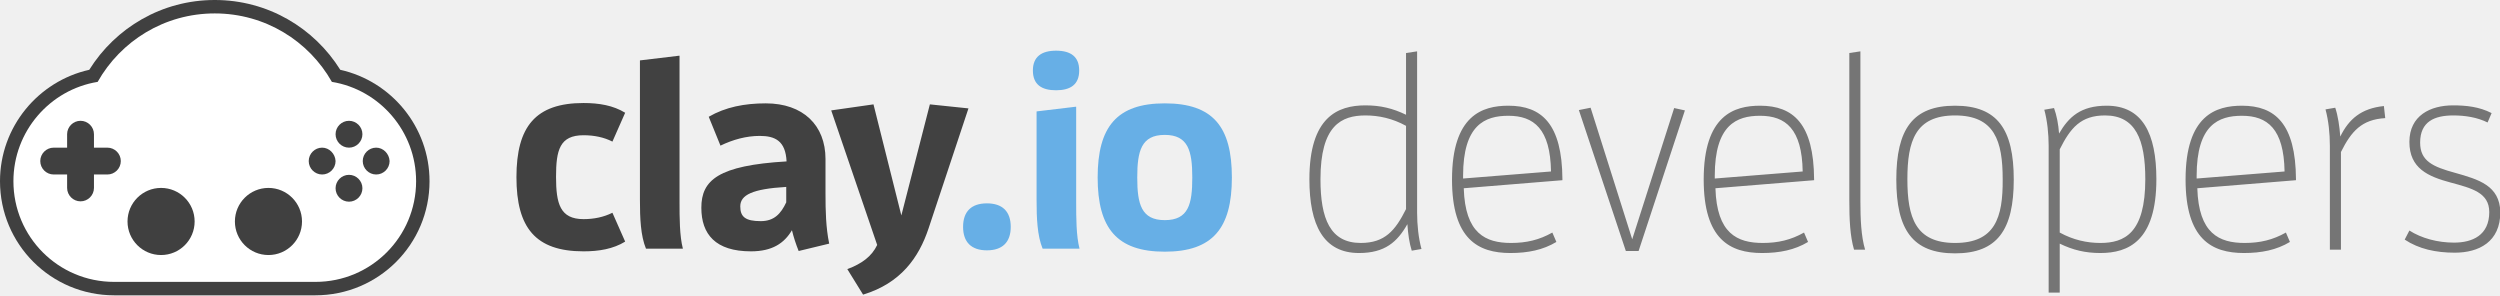
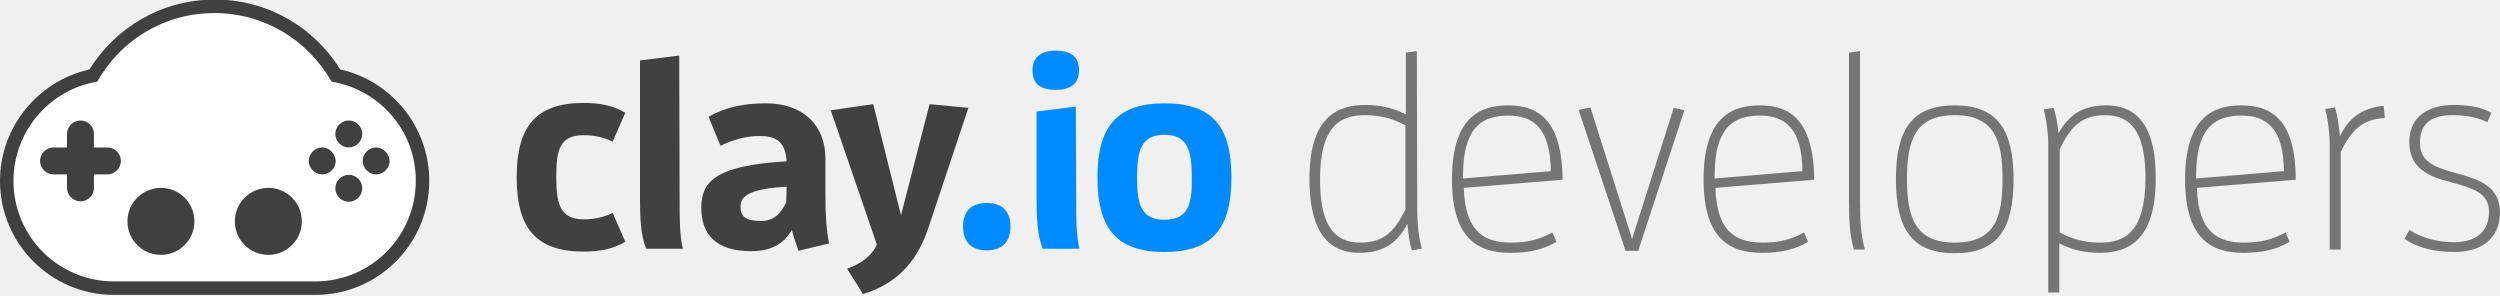
- <svg xmlns="http://www.w3.org/2000/svg" version="1.0" x="0px" y="0px" viewBox="0 0 745 88" enable-background="new 0 0 745 88" xml:space="preserve">
+ <svg xmlns="http://www.w3.org/2000/svg" version="1.0" id="Layer_1" x="0px" y="0px" viewBox="0 359.9 612.1 72.3" enable-background="new 0 359.9 612.1 72.3" xml:space="preserve">
  <g id="Rounded_Rectangle_1_3_" enable-background="new    ">
    <g id="Rounded_Rectangle_1">
      <g>
-         <path fill="#404040" d="M101.4,20.8C93.6,8.3,79.8,0,64,0C48.2,0,34.4,8.3,26.6,20.8C11.4,24.2,0,37.8,0,54c0,18.8,15.2,34,34,34     h60c18.8,0,34-15.2,34-34C128,37.8,116.6,24.2,101.4,20.8z" />
+         <path fill="#404040" d="M83.3,376.9c-6.4-10.3-17.7-17.1-30.7-17.1s-24.3,6.8-30.7,17.1C9.4,379.7,0,390.9,0,404.2     c0,15.4,12.5,27.9,27.9,27.9h49.3c15.4,0,27.9-12.5,27.9-27.9C105.1,390.9,95.8,379.7,83.3,376.9z" />
      </g>
    </g>
  </g>
  <g id="Rounded_Rectangle_1_2_" enable-background="new    ">
    <g id="Rounded_Rectangle_1_1_">
      <g>
-         <path fill="#FFFFFF" d="M98.9,24.4C92,12.2,79,4,64,4c-15,0-28,8.2-34.9,20.4C14.9,26.7,4,39.1,4,54c0,16.6,13.4,30,30,30h60     c16.6,0,30-13.4,30-30C124,39.1,113.1,26.7,98.9,24.4z" />
+         <path fill="#FFFFFF" d="M81.2,379.9c-5.7-10-16.3-16.8-28.7-16.8s-23,6.7-28.7,16.8C12.2,381.8,3.3,392,3.3,404.2     c0,13.6,11,24.6,24.6,24.6h49.3c13.6,0,24.6-11,24.6-24.6C101.9,392,92.9,381.8,81.2,379.9z" />
      </g>
    </g>
  </g>
  <g id="Buttons_1_" enable-background="new    ">
    <g id="Buttons">
      <g>
-         <path fill="#404040" d="M104,36c-2.2,0-4,1.8-4,4c0,2.2,1.8,4,4,4c2.2,0,4-1.8,4-4C108,37.8,106.2,36,104,36z M96,44     c-2.2,0-4,1.8-4,4c0,2.2,1.8,4,4,4c2.2,0,4-1.8,4-4C99.9,45.8,98.1,44,96,44z M112.1,44c-2.2,0-4,1.8-4,4c0,2.2,1.8,4,4,4     c2.2,0,4-1.8,4-4C116,45.8,114.2,44,112.1,44z M104,52.1c-2.2,0-4,1.8-4,4c0,2.2,1.8,4,4,4c2.2,0,4-1.8,4-4     C108,53.9,106.2,52.1,104,52.1z" />
+         <path fill="#404040" d="M85.4,389.4c-1.8,0-3.3,1.5-3.3,3.3s1.5,3.3,3.3,3.3c1.8,0,3.3-1.5,3.3-3.3S87.2,389.4,85.4,389.4z      M78.9,396c-1.8,0-3.3,1.5-3.3,3.3s1.5,3.3,3.3,3.3c1.8,0,3.3-1.5,3.3-3.3C82.1,397.5,80.6,396,78.9,396z M92.1,396     c-1.8,0-3.3,1.5-3.3,3.3s1.5,3.3,3.3,3.3s3.3-1.5,3.3-3.3C95.3,397.5,93.8,396,92.1,396z M85.4,402.7c-1.8,0-3.3,1.5-3.3,3.3     s1.5,3.3,3.3,3.3c1.8,0,3.3-1.5,3.3-3.3S87.2,402.7,85.4,402.7z" />
      </g>
    </g>
  </g>
  <g id="Left_1_" enable-background="new    ">
    <g id="Left">
      <g>
-         <circle fill-rule="evenodd" clip-rule="evenodd" fill="#404040" cx="48" cy="66" r="10" />
+         <circle fill="#404040" cx="39.4" cy="414.1" r="8.2" />
      </g>
    </g>
  </g>
  <g id="Right_1_" enable-background="new    ">
    <g id="Right">
      <g>
-         <circle fill-rule="evenodd" clip-rule="evenodd" fill="#404040" cx="80" cy="66" r="10" />
+         <circle fill="#404040" cx="65.7" cy="414.1" r="8.2" />
      </g>
    </g>
  </g>
  <g id="D-Pad_1_" enable-background="new    ">
    <g id="D-Pad">
      <g>
-         <path fill-rule="evenodd" clip-rule="evenodd" fill="#404040" d="M32,44h-4v-4c0-2.2-1.8-4-4-4s-4,1.8-4,4v4h-4c-2.2,0-4,1.8-4,4     c0,2.2,1.8,4,4,4h4v4c0,2.2,1.8,4,4,4s4-1.8,4-4v-4h4c2.2,0,4-1.8,4-4C36,45.8,34.2,44,32,44z" />
+         <path fill="#404040" d="M26.3,396H23v-3.3c0-1.8-1.5-3.3-3.3-3.3s-3.3,1.5-3.3,3.3v3.3h-3.3c-1.8,0-3.3,1.5-3.3,3.3     s1.5,3.3,3.3,3.3h3.3v3.3c0,1.8,1.5,3.3,3.3,3.3s3.3-1.5,3.3-3.3v-3.3h3.3c1.8,0,3.3-1.5,3.3-3.3S28.1,396,26.3,396z" />
      </g>
    </g>
  </g>
  <g id="clay_1_" enable-background="new    ">
    <g id="clay">
      <g>
-         <path fill="#414141" d="M173.9,40.3c3.1,0,6.1,0.6,8.6,1.9l3.8-8.6c-3.6-2.2-7.8-2.9-12.4-2.9c-14.3,0-20,7-20,22.1     s5.7,22.1,20,22.1c4.6,0,8.8-0.7,12.4-2.9l-3.8-8.6c-2.6,1.3-5.5,1.9-8.6,1.9c-7,0-8.2-4.6-8.2-12.6S166.8,40.3,173.9,40.3z      M202.4,16.6l-11.7,1.4v41.6c0,5.4,0.2,10.6,1.8,14.5h11c-1-3.8-1-9.4-1-13.7V16.6z M246,47.4c0-10.1-6.7-16.6-17.8-16.6     c-6.3,0-12,1.1-17,4l3.5,8.6c3.7-1.8,7.7-2.9,11.7-2.9c4.6,0,7.7,1.5,8,7.6c-20.4,1.2-25.4,5.6-25.4,13.8c0,7.9,4.2,13,14.8,13     c6.3,0,9.9-2.4,12.2-6.3c0.5,2.1,1.2,4.2,2,6.2l9.1-2.2c-1-4.8-1.1-9.9-1.1-14.8V47.4z M234.3,60.3c-1.6,3.4-3.6,5.6-7.6,5.6     c-4.6,0-6.1-1.3-6.1-4.4c0-3.4,3.6-5.2,13.7-5.8V60.3z M277.1,31.1l-8.5,33.1l-8.3-33.1l-12.6,1.8L261.4,73     c-1.6,3.4-4.6,5.6-8.9,7.2l4.7,7.6c11.2-3.4,16.6-11,19.5-19.7l11.9-35.8L277.1,31.1z" />
+         <path fill="#414141" d="M142.9,393c2.5,0,5,0.5,7.1,1.6l3.1-7.1c-3-1.8-6.4-2.4-10.2-2.4c-11.7,0-16.4,5.8-16.4,18.2     s4.7,18.2,16.4,18.2c3.8,0,7.2-0.6,10.2-2.4l-3.1-7.1c-2.1,1.1-4.5,1.6-7.1,1.6c-5.8,0-6.7-3.8-6.7-10.4S137,393,142.9,393z      M166.3,373.5l-9.6,1.2v34.2c0,4.4,0.2,8.7,1.5,11.9h9c-0.8-3.1-0.8-7.7-0.8-11.3L166.3,373.5L166.3,373.5z M202.1,398.8     c0-8.3-5.5-13.6-14.6-13.6c-5.2,0-9.9,0.9-14,3.3l2.9,7.1c3-1.5,6.3-2.4,9.6-2.4c3.8,0,6.3,1.2,6.6,6.2     c-16.8,1-20.9,4.6-20.9,11.3c0,6.5,3.5,10.7,12.2,10.7c5.2,0,8.1-2,10-5.2c0.4,1.7,1,3.5,1.6,5.1l7.5-1.8     c-0.8-3.9-0.9-8.1-0.9-12.2V398.8z M192.5,409.4c-1.3,2.8-3,4.6-6.2,4.6c-3.8,0-5-1.1-5-3.6c0-2.8,3-4.3,11.3-4.8L192.5,409.4     L192.5,409.4z M227.6,385.4l-7,27.2l-6.8-27.2l-10.4,1.5l11.3,32.9c-1.3,2.8-3.8,4.6-7.3,5.9l3.9,6.2c9.2-2.8,13.6-9,16-16.2     l9.8-29.4L227.6,385.4z" />
      </g>
    </g>
  </g>
  <g id="_x2E_io_1_" enable-background="new    ">
    <g id="_x2E_io">
      <g>
-         <path fill="#67AFE6" d="M294.1,60.6c-4.6,0-7.1,2.4-7.1,7c0,4.6,2.5,7,7.1,7c4.6,0,7.1-2.4,7.1-7C301.2,63,298.7,60.6,294.1,60.6     z M320.6,31.8l-11.7,1.4v26.4c0,5.4,0.2,10.6,1.8,14.5h11c-1-3.8-1-9.4-1-13.7V31.8z M314.7,15.1c-4.3,0-6.9,1.8-6.9,5.9     c0,4.2,2.6,5.9,6.9,5.9c4.3,0,6.9-1.7,6.9-5.9C321.6,16.9,319.1,15.1,314.7,15.1z M347.1,30.8c-14.3,0-20,7-20,22.1     s5.7,22.1,20,22.1c14.3,0,20-7,20-22.1S361.5,30.8,347.1,30.8z M347.1,65.6c-7,0-8.2-4.8-8.2-12.7s1.2-12.7,8.2-12.7     c7,0,8.2,4.8,8.2,12.7S354.2,65.6,347.1,65.6z" />
+         <path fill="#008AFF" d="M241.6,409.6c-3.8,0-5.8,2-5.8,5.8c0,3.8,2.1,5.8,5.8,5.8s5.8-2,5.8-5.8     C247.4,411.6,245.4,409.6,241.6,409.6z M263.4,386l-9.6,1.2v21.7c0,4.4,0.2,8.7,1.5,11.9h9c-0.8-3.1-0.8-7.7-0.8-11.3L263.4,386     L263.4,386z M258.5,372.3c-3.5,0-5.7,1.5-5.7,4.8c0,3.5,2.1,4.8,5.7,4.8c3.5,0,5.7-1.4,5.7-4.8     C264.2,373.7,262.1,372.3,258.5,372.3z M285.1,385.2c-11.7,0-16.4,5.8-16.4,18.2s4.7,18.2,16.4,18.2c11.7,0,16.4-5.8,16.4-18.2     S297,385.2,285.1,385.2z M285.1,413.7c-5.8,0-6.7-3.9-6.7-10.4c0-6.5,1-10.4,6.7-10.4s6.7,3.9,6.7,10.4     C291.9,409.8,291,413.7,285.1,413.7z" />
      </g>
    </g>
  </g>
  <g id="developers_1_" enable-background="new    ">
    <g id="developers">
      <g>
-         <path fill="#757575" d="M422.3,15.3l-3.3,0.5v18.4c-3.9-1.9-7.6-2.8-12.1-2.8c-8.3,0-16.7,3.5-16.7,22c0,13.7,4.2,22,14.8,22     c7.7,0,11.4-3.3,14.4-8.6c0.2,3,0.6,5.7,1.3,7.9l2.9-0.5c-0.9-3.3-1.3-7.2-1.3-10.8V15.3z M419,62.3c-3.2,6.4-6.3,10.1-13.5,10.1     c-9.1,0-12-7.2-12-19c0-16,6.2-19,13.4-19c4,0,8.1,0.9,12.1,3.1V62.3z M449.5,31.5c-7.7,0-16.8,2.8-16.8,22     c0,17.8,7.8,21.9,17.4,21.9c5.2,0,9.7-0.9,13.7-3.3l-1.2-2.8c-3.9,2.2-7.7,3.1-12.3,3.1c-7.6,0-13.7-2.8-14.1-16.3l29.4-2.4v-0.3     C465.5,36.9,459.4,31.5,449.5,31.5z M436,53.2v-0.8c0-15.2,6.5-17.9,13.5-17.9c7.6,0,12.5,3.9,12.7,16.6L436,53.2z M486.4,71.3     L474,32.1l-3.5,0.7l14,42h3.8l13.8-41.9l-3.2-0.7L486.4,71.3z M524.5,31.5c-7.7,0-16.8,2.8-16.8,22c0,17.8,7.8,21.9,17.4,21.9     c5.2,0,9.7-0.9,13.7-3.3l-1.2-2.8c-3.9,2.2-7.7,3.1-12.3,3.1c-7.6,0-13.7-2.8-14.1-16.3l29.4-2.4v-0.3     C540.5,36.9,534.4,31.5,524.5,31.5z M511,53.2v-0.8c0-15.2,6.5-17.9,13.5-17.9c7.6,0,12.5,3.9,12.7,16.6L511,53.2z M554.4,15.3     l-3.3,0.5v44c0,5.5,0.2,10.5,1.4,14.6h3.3c-1.2-4-1.4-9.3-1.4-14.4V15.3z M582.6,31.5c-12.6,0-17.5,7-17.5,22     c0,15,4.9,22,17.5,22c12.6,0,17.5-7,17.5-22C600.1,38.5,595.2,31.5,582.6,31.5z M582.6,72.4c-11.8,0-14.2-7.6-14.2-19     c0-11.4,2.4-19,14.2-19c11.8,0,14.2,7.6,14.2,19C596.9,64.9,594.5,72.4,582.6,72.4z M627.8,31.5c-7.7,0-11.3,3.3-14.2,8.3     c-0.2-2.8-0.7-5.4-1.5-7.6l-2.9,0.5c0.9,3.3,1.3,7.2,1.3,10.8v43.7h3.3V72.6c3.9,1.9,7.6,2.8,12.1,2.8c8.3,0,16.7-3.5,16.7-22     C642.6,39.7,638.4,31.5,627.8,31.5z M625.9,72.4c-4,0-8.1-0.9-12.1-3.1V44.5c3.2-6.4,6.3-10.1,13.5-10.1c9.1,0,12,7.2,12,19     C639.3,69.5,633.1,72.4,625.9,72.4z M668.1,31.5c-7.7,0-16.8,2.8-16.8,22c0,17.8,7.8,21.9,17.4,21.9c5.2,0,9.7-0.9,13.7-3.3     l-1.2-2.8c-3.9,2.2-7.7,3.1-12.3,3.1c-7.6,0-13.7-2.8-14.1-16.3l29.4-2.4v-0.3C684.1,36.9,678,31.5,668.1,31.5z M654.6,53.2v-0.8     c0-15.2,6.5-17.9,13.5-17.9c7.6,0,12.5,3.9,12.7,16.6L654.6,53.2z M697.4,40.7c-0.2-2.9-0.7-6.3-1.5-8.6l-2.9,0.5     c0.9,3.3,1.3,7.2,1.3,10.8v31h3.3V45.3c3.1-6.2,6.2-9.7,13.2-10.1l-0.4-3.6C703.7,32.3,700,35.4,697.4,40.7z M731.6,51.5     c-6.6-1.8-10.4-3.5-10.4-9c0-6.3,4.3-8.1,9.9-8.1c3.6,0,7.2,0.6,10.2,2.1l1.2-2.8c-3.7-1.9-7.6-2.3-11.5-2.3c-6.7,0-13,3-13,10.9     c0,7.9,5.6,10.3,12.3,12.1c6.3,1.7,11.5,3,11.5,8.8c0,6.9-5,9.1-10.5,9.1c-4.9,0-9.7-1.3-13.3-3.6l-1.4,2.7     c4.2,2.8,9.3,3.9,14.9,3.9c7.2,0,13.6-3.2,13.6-12.1C744.9,55.3,738.7,53.5,731.6,51.5z" />
+         <path fill="#757575" d="M346.9,372.4l-2.7,0.4v15.1c-3.2-1.6-6.2-2.3-9.9-2.3c-6.8,0-13.7,2.9-13.7,18.1     c0,11.3,3.5,18.1,12.2,18.1c6.3,0,9.4-2.7,11.8-7.1c0.2,2.5,0.5,4.7,1.1,6.5l2.4-0.4c-0.7-2.7-1.1-5.9-1.1-8.9L346.9,372.4     L346.9,372.4z M344.2,411c-2.6,5.3-5.2,8.3-11.1,8.3c-7.5,0-9.9-5.9-9.9-15.6c0-13.1,5.1-15.6,11-15.6c3.3,0,6.7,0.7,9.9,2.5V411     z M369.3,385.7c-6.3,0-13.8,2.3-13.8,18.1c0,14.6,6.4,18,14.3,18c4.3,0,8-0.7,11.3-2.7l-1-2.3c-3.2,1.8-6.3,2.5-10.1,2.5     c-6.2,0-11.3-2.3-11.6-13.4l24.2-2v-0.2C382.4,390.2,377.4,385.7,369.3,385.7z M358.2,403.6v-0.7c0-12.5,5.3-14.7,11.1-14.7     c6.2,0,10.3,3.2,10.4,13.6L358.2,403.6z M399.6,418.4l-10.2-32.2l-2.9,0.6l11.5,34.5h3.1l11.3-34.4l-2.6-0.6L399.6,418.4z      M430.9,385.7c-6.3,0-13.8,2.3-13.8,18.1c0,14.6,6.4,18,14.3,18c4.3,0,8-0.7,11.3-2.7l-1-2.3c-3.2,1.8-6.3,2.5-10.1,2.5     c-6.2,0-11.3-2.3-11.6-13.4l24.2-2v-0.2C444,390.2,439,385.7,430.9,385.7z M419.8,403.6v-0.7c0-12.5,5.3-14.7,11.1-14.7     c6.2,0,10.3,3.2,10.4,13.6L419.8,403.6z M455.4,372.4l-2.7,0.4V409c0,4.5,0.2,8.6,1.2,12h2.7c-1-3.3-1.2-7.6-1.2-11.8V372.4z      M478.6,385.7c-10.4,0-14.4,5.8-14.4,18.1c0,12.3,4,18.1,14.4,18.1s14.4-5.8,14.4-18.1C493,391.5,488.9,385.7,478.6,385.7z      M478.6,419.3c-9.7,0-11.7-6.2-11.7-15.6s2-15.6,11.7-15.6s11.7,6.2,11.7,15.6C490.3,413.2,488.4,419.3,478.6,419.3z      M515.7,385.7c-6.3,0-9.3,2.7-11.7,6.8c-0.2-2.3-0.6-4.4-1.2-6.2l-2.4,0.4c0.7,2.7,1.1,5.9,1.1,8.9v35.9h2.7v-12     c3.2,1.6,6.2,2.3,9.9,2.3c6.8,0,13.7-2.9,13.7-18.1C527.9,392.5,524.4,385.7,515.7,385.7z M514.2,419.3c-3.3,0-6.7-0.7-9.9-2.5     v-20.4c2.6-5.3,5.2-8.3,11.1-8.3c7.5,0,9.9,5.9,9.9,15.6C525.2,416.9,520.1,419.3,514.2,419.3z M548.8,385.7     c-6.3,0-13.8,2.3-13.8,18.1c0,14.6,6.4,18,14.3,18c4.3,0,8-0.7,11.3-2.7l-1-2.3c-3.2,1.8-6.3,2.5-10.1,2.5     c-6.2,0-11.3-2.3-11.6-13.4l24.2-2v-0.2C562,390.2,557,385.7,548.8,385.7z M537.7,403.6v-0.7c0-12.5,5.3-14.7,11.1-14.7     c6.2,0,10.3,3.2,10.4,13.6L537.7,403.6z M572.9,393.3c-0.2-2.4-0.6-5.2-1.2-7.1l-2.4,0.4c0.7,2.7,1.1,5.9,1.1,8.9V421h2.7v-23.9     c2.5-5.1,5.1-8,10.8-8.3l-0.3-3C578.1,386.4,575,388.9,572.9,393.3z M601,402.2c-5.4-1.5-8.5-2.9-8.5-7.4c0-5.2,3.5-6.7,8.1-6.7     c3,0,5.9,0.5,8.4,1.7l1-2.3c-3-1.6-6.2-1.9-9.4-1.9c-5.5,0-10.7,2.5-10.7,9c0,6.5,4.6,8.5,10.1,9.9c5.2,1.4,9.4,2.5,9.4,7.2     c0,5.7-4.1,7.5-8.6,7.5c-4,0-8-1.1-10.9-3l-1.2,2.2c3.5,2.3,7.6,3.2,12.2,3.2c5.9,0,11.2-2.6,11.2-9.9     C611.9,405.3,606.8,403.8,601,402.2z" />
      </g>
    </g>
  </g>
</svg>
